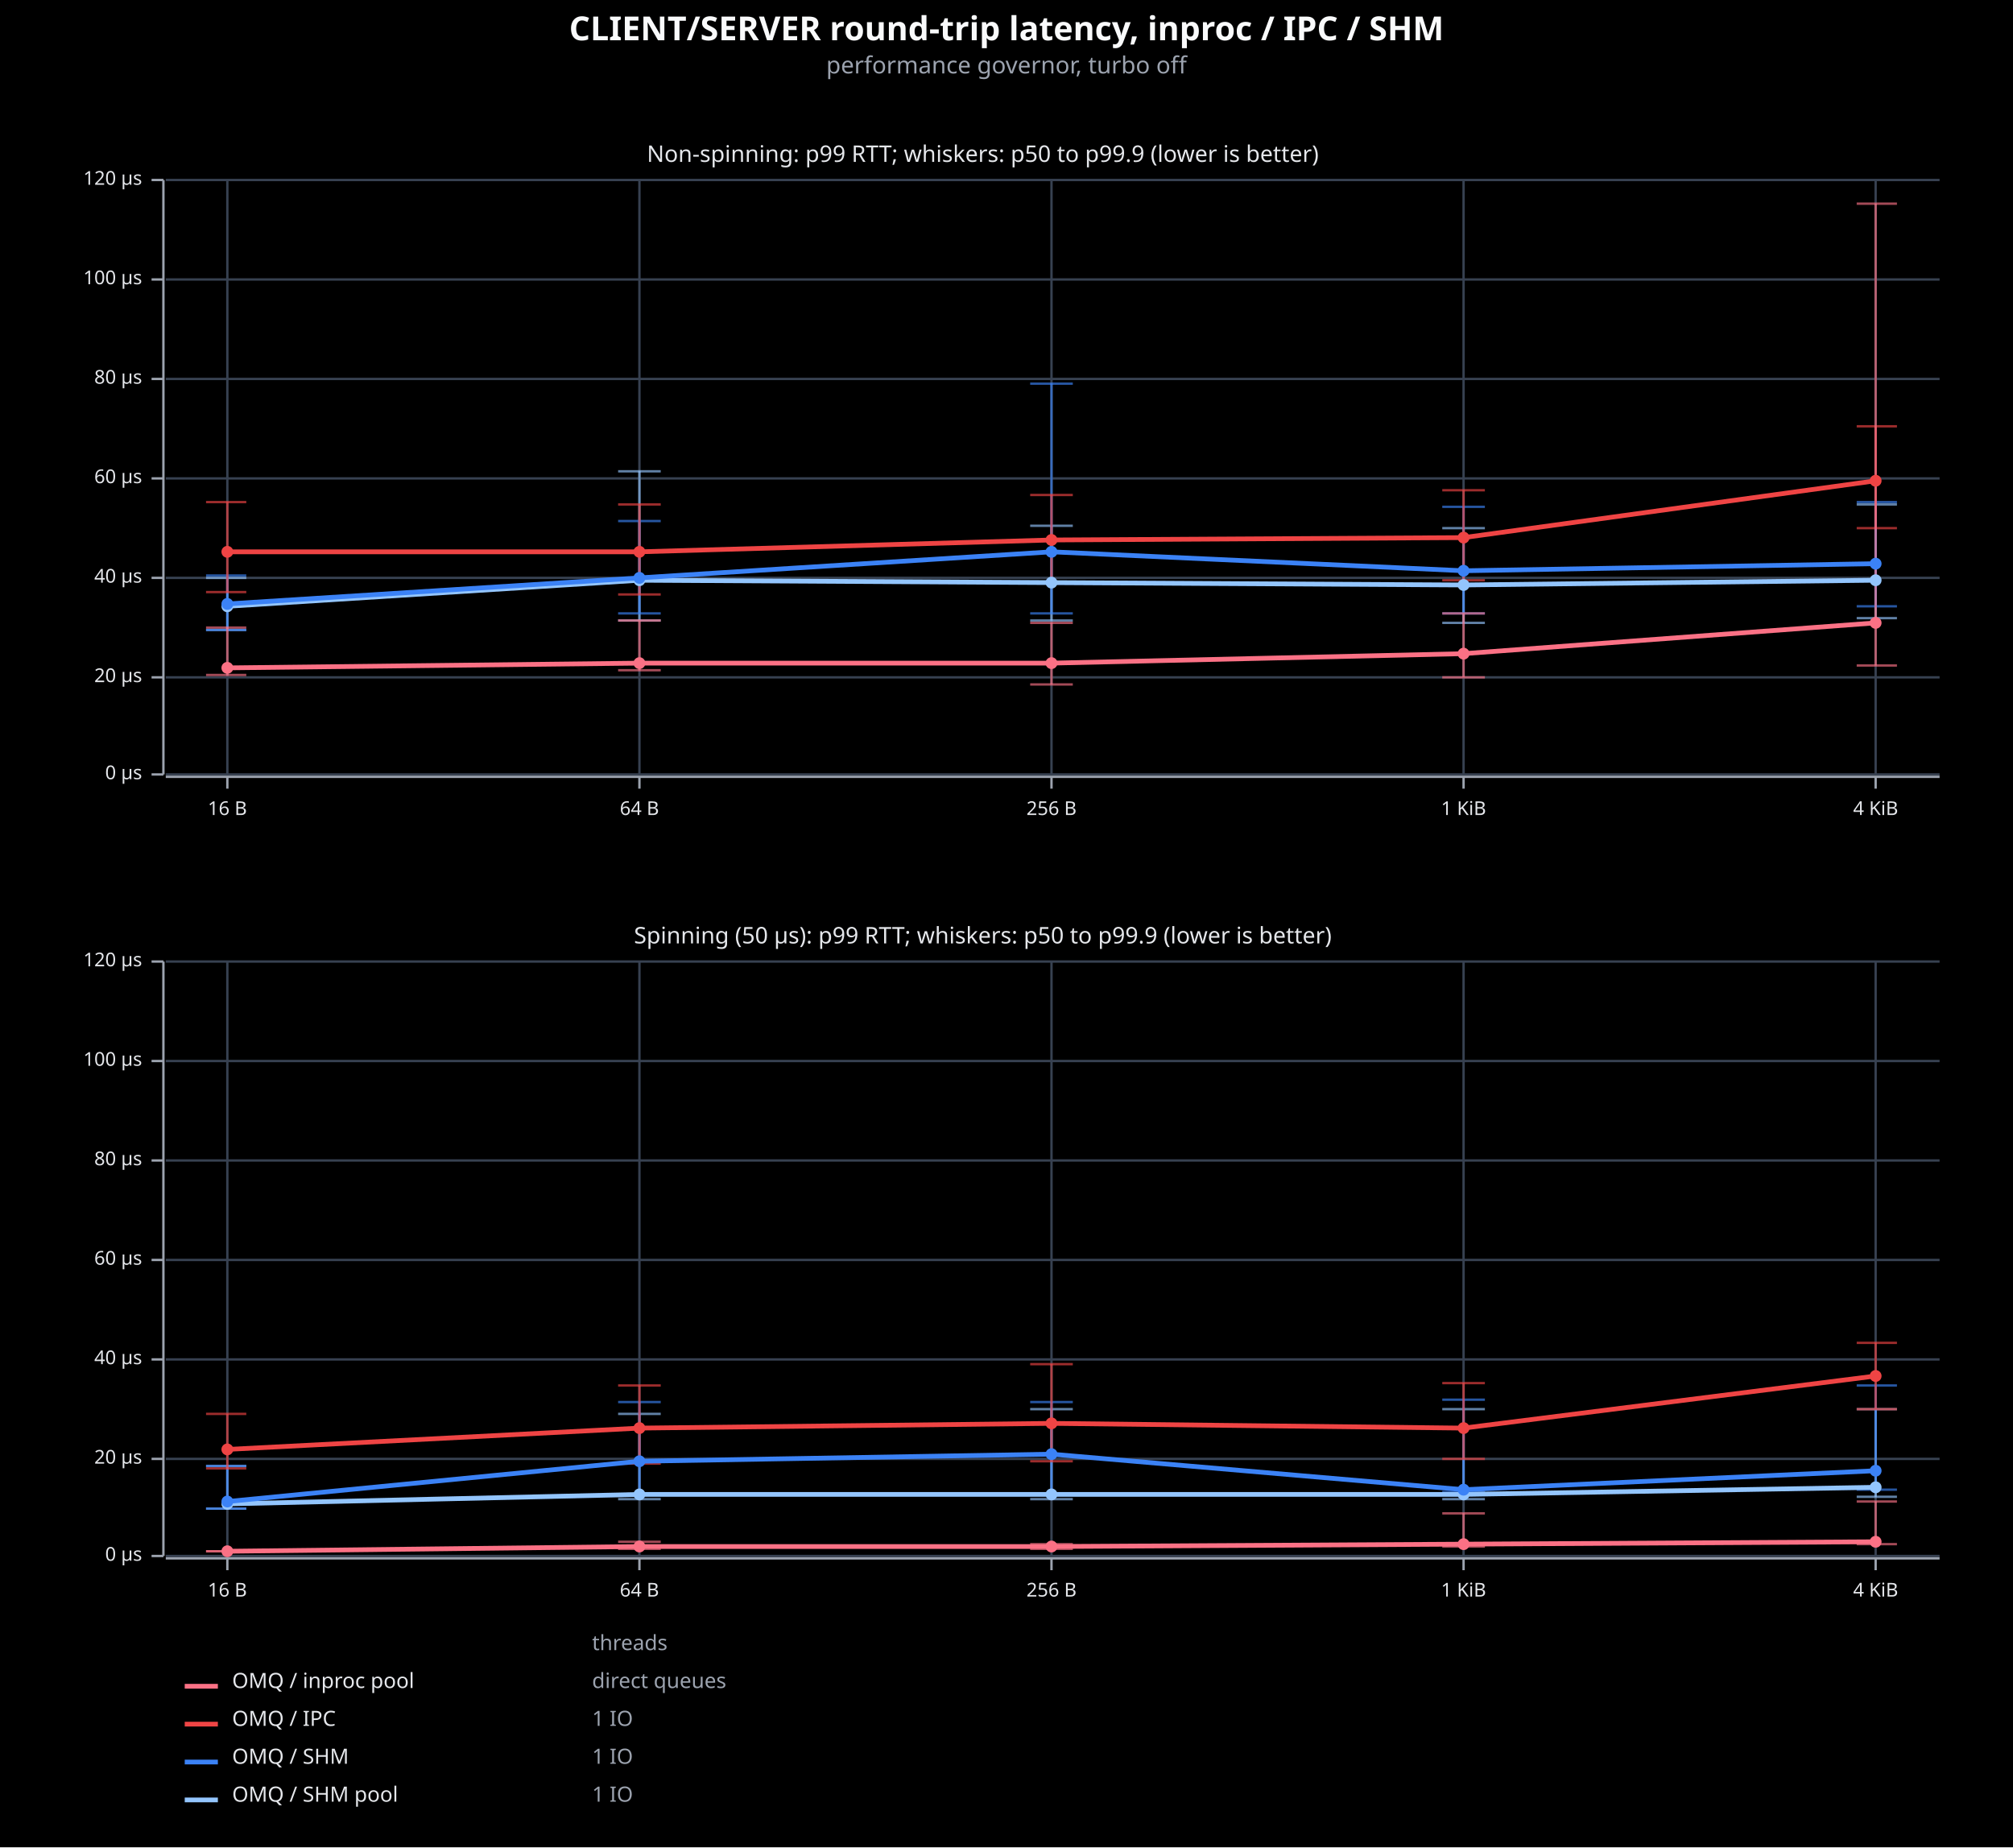
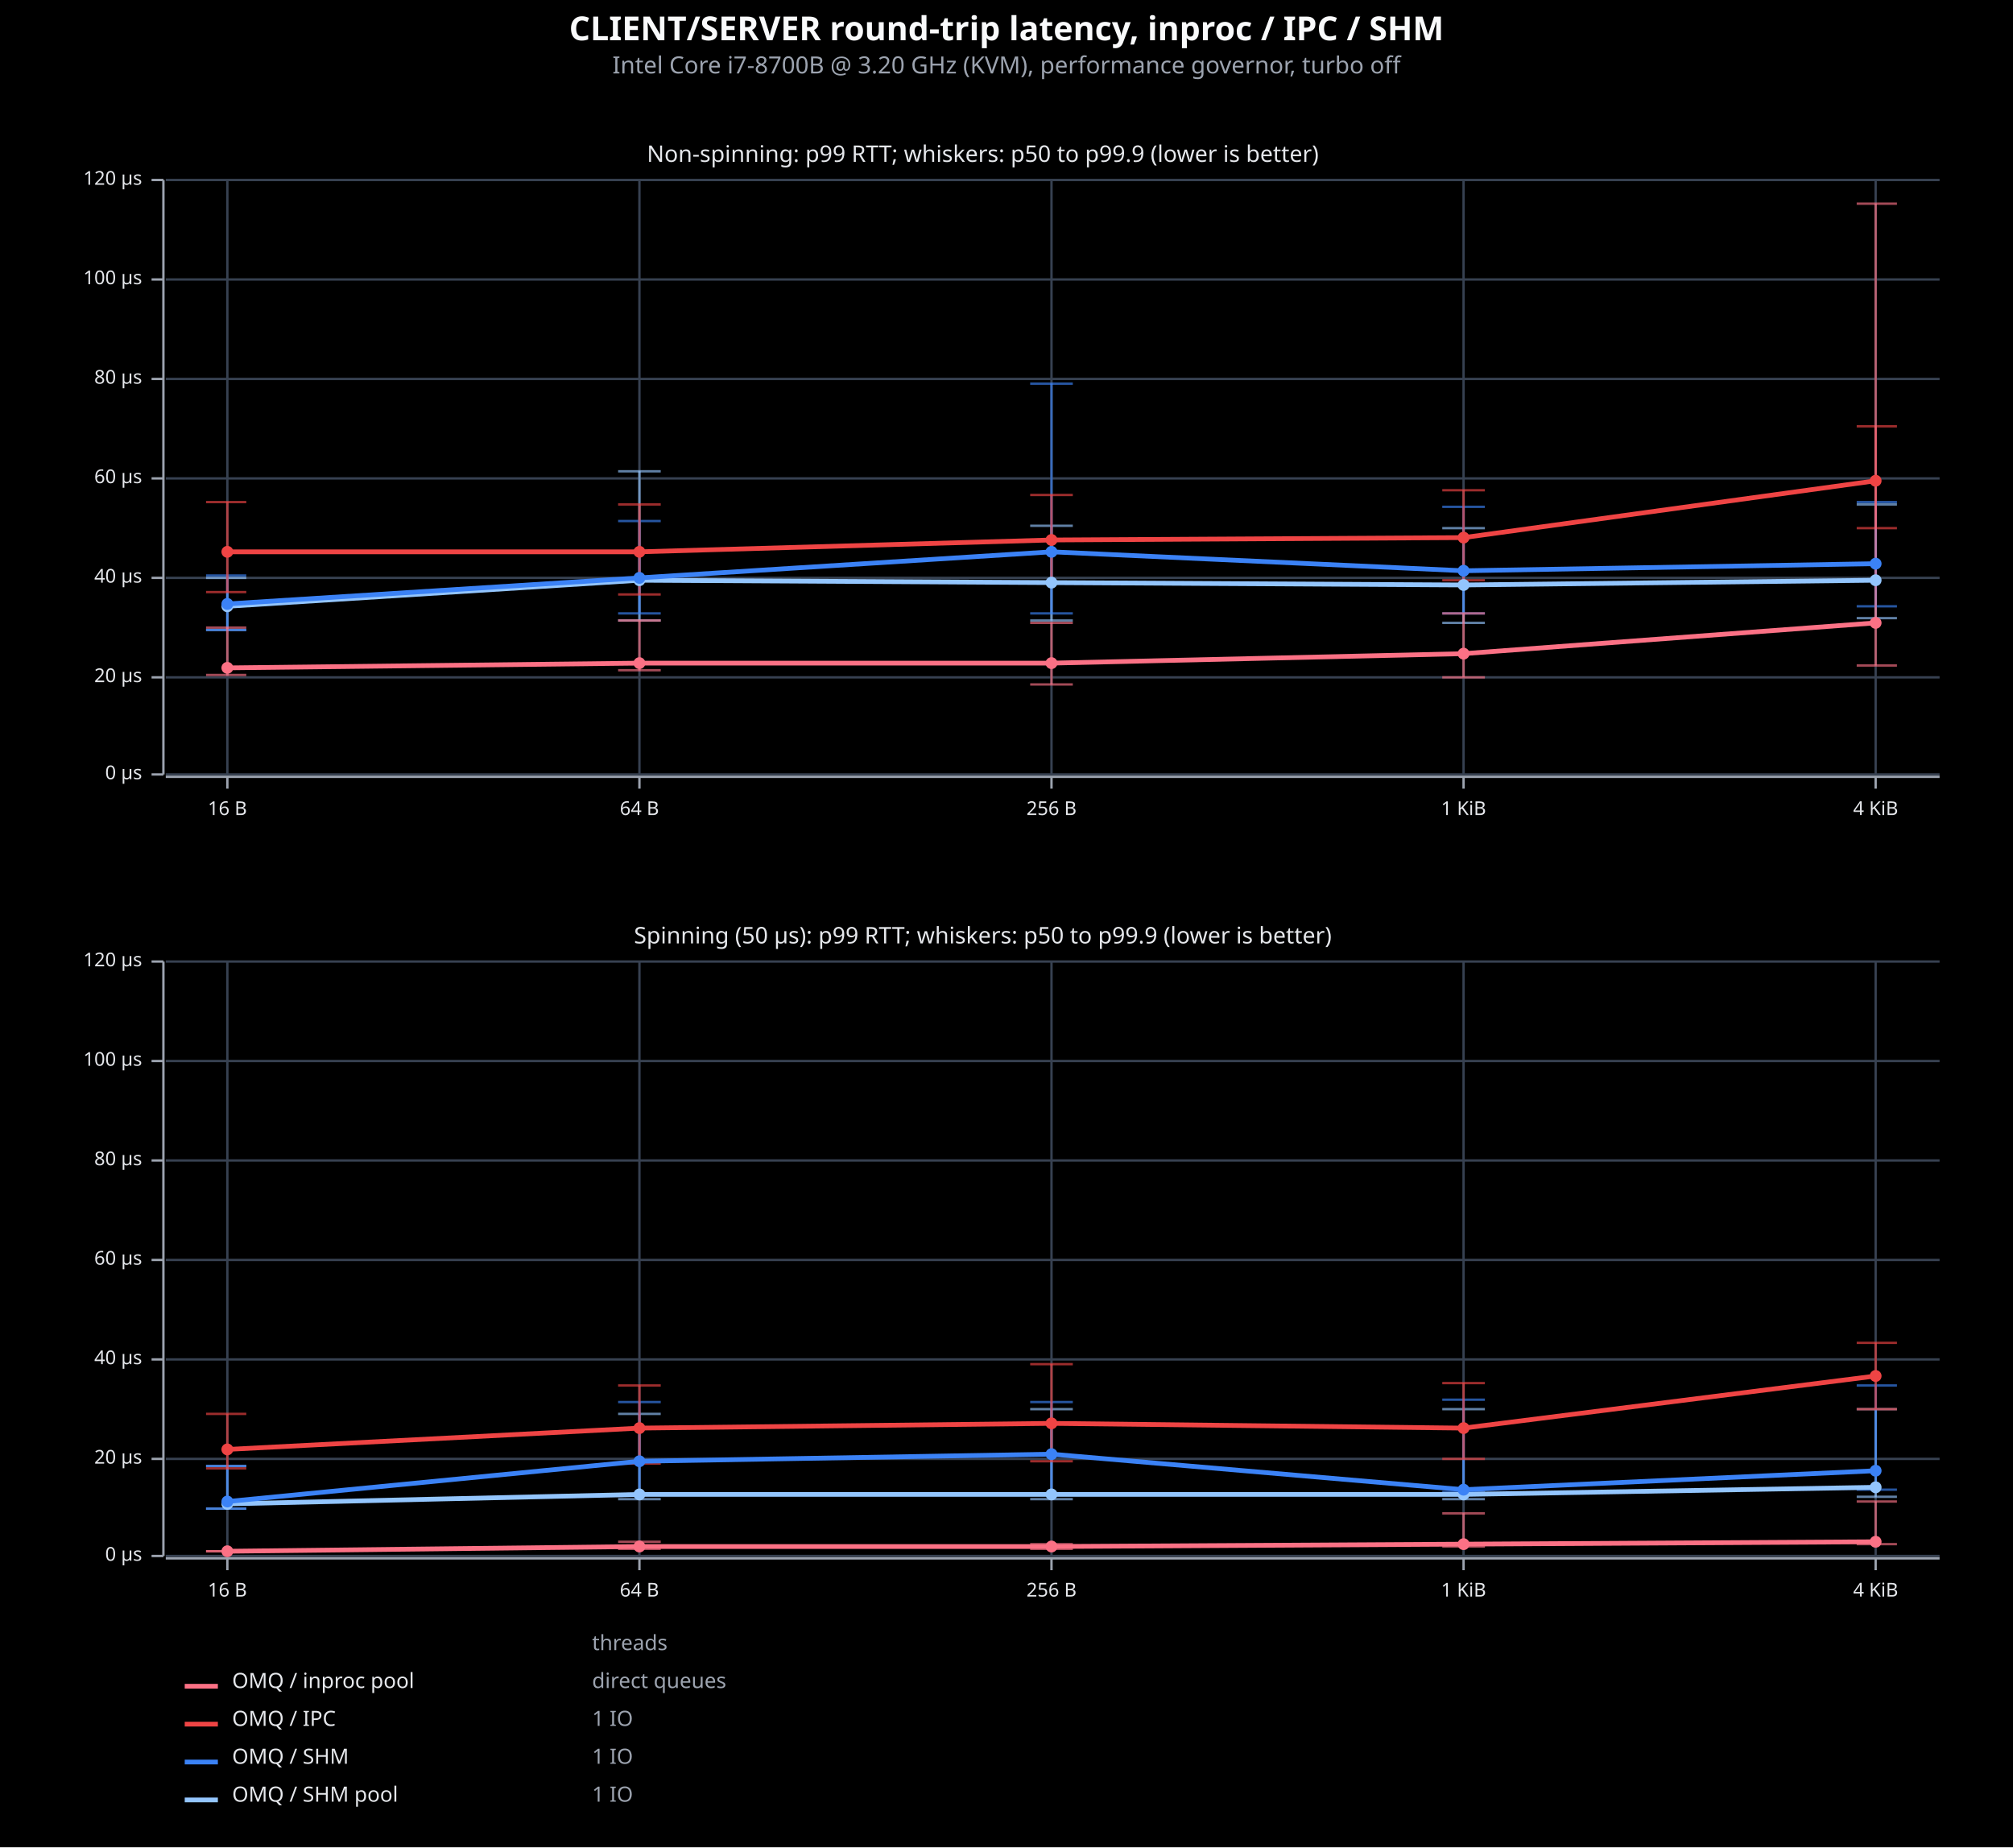
<svg xmlns="http://www.w3.org/2000/svg" viewBox="0 0 850 780" font-family="system-ui, -apple-system, sans-serif">
  <rect x="0" y="0" width="850" height="780" opacity="1" fill="#000000" stroke="none" />
  <text x="425" y="17" text-anchor="middle" font-family="sans-serif" font-size="14" font-weight="bold" fill="#F9FAFB">CLIENT/SERVER round-trip latency, inproc / IPC / SHM</text>
-   <text x="425" y="31" text-anchor="middle" font-family="sans-serif" font-size="10" fill="#9CA3AF">performance governor, turbo off</text>
+   <text x="425" y="31" text-anchor="middle" font-family="sans-serif" font-size="10" fill="#9CA3AF">Intel Core i7-8700B @ 3.20 GHz (KVM), performance governor, turbo off</text>
  <text x="415" y="61" dy="0.76em" text-anchor="middle" font-family="sans-serif" font-size="9.677" opacity="1" fill="#E5E7EB">
Non-spinning: p99 RTT; whiskers: p50 to p99.9 (lower is better)
</text>
  <line opacity="1" stroke="#374151" stroke-width="1" x1="96" y1="327" x2="96" y2="76" />
  <line opacity="1" stroke="#374151" stroke-width="1" x1="270" y1="327" x2="270" y2="76" />
  <line opacity="1" stroke="#374151" stroke-width="1" x1="444" y1="327" x2="444" y2="76" />
  <line opacity="1" stroke="#374151" stroke-width="1" x1="618" y1="327" x2="618" y2="76" />
  <line opacity="1" stroke="#374151" stroke-width="1" x1="792" y1="327" x2="792" y2="76" />
  <line opacity="1" stroke="#374151" stroke-width="1" x1="70" y1="327" x2="819" y2="327" />
  <line opacity="1" stroke="#374151" stroke-width="1" x1="70" y1="286" x2="819" y2="286" />
  <line opacity="1" stroke="#374151" stroke-width="1" x1="70" y1="244" x2="819" y2="244" />
  <line opacity="1" stroke="#374151" stroke-width="1" x1="70" y1="202" x2="819" y2="202" />
  <line opacity="1" stroke="#374151" stroke-width="1" x1="70" y1="160" x2="819" y2="160" />
  <line opacity="1" stroke="#374151" stroke-width="1" x1="70" y1="118" x2="819" y2="118" />
  <line opacity="1" stroke="#374151" stroke-width="1" x1="70" y1="76" x2="819" y2="76" />
  <polyline fill="none" opacity="1" stroke="#9CA3AF" stroke-width="1" points="69,76 69,327 " />
  <text x="60" y="327" dy="0.5ex" text-anchor="end" font-family="sans-serif" font-size="8.065" opacity="1" fill="#E5E7EB">
0 μs
</text>
  <polyline fill="none" opacity="1" stroke="#9CA3AF" stroke-width="1" points="64,327 69,327 " />
  <text x="60" y="286" dy="0.5ex" text-anchor="end" font-family="sans-serif" font-size="8.065" opacity="1" fill="#E5E7EB">
20 μs
</text>
  <polyline fill="none" opacity="1" stroke="#9CA3AF" stroke-width="1" points="64,286 69,286 " />
  <text x="60" y="244" dy="0.5ex" text-anchor="end" font-family="sans-serif" font-size="8.065" opacity="1" fill="#E5E7EB">
40 μs
</text>
  <polyline fill="none" opacity="1" stroke="#9CA3AF" stroke-width="1" points="64,244 69,244 " />
  <text x="60" y="202" dy="0.5ex" text-anchor="end" font-family="sans-serif" font-size="8.065" opacity="1" fill="#E5E7EB">
60 μs
</text>
  <polyline fill="none" opacity="1" stroke="#9CA3AF" stroke-width="1" points="64,202 69,202 " />
  <text x="60" y="160" dy="0.5ex" text-anchor="end" font-family="sans-serif" font-size="8.065" opacity="1" fill="#E5E7EB">
80 μs
</text>
  <polyline fill="none" opacity="1" stroke="#9CA3AF" stroke-width="1" points="64,160 69,160 " />
  <text x="60" y="118" dy="0.5ex" text-anchor="end" font-family="sans-serif" font-size="8.065" opacity="1" fill="#E5E7EB">
100 μs
</text>
  <polyline fill="none" opacity="1" stroke="#9CA3AF" stroke-width="1" points="64,118 69,118 " />
  <text x="60" y="76" dy="0.5ex" text-anchor="end" font-family="sans-serif" font-size="8.065" opacity="1" fill="#E5E7EB">
120 μs
</text>
  <polyline fill="none" opacity="1" stroke="#9CA3AF" stroke-width="1" points="64,76 69,76 " />
  <polyline fill="none" opacity="1" stroke="#9CA3AF" stroke-width="1" points="70,328 819,328 " />
  <text x="96" y="338" dy="0.76em" text-anchor="middle" font-family="sans-serif" font-size="8.065" opacity="1" fill="#E5E7EB">
16 B
</text>
  <polyline fill="none" opacity="1" stroke="#9CA3AF" stroke-width="1" points="96,328 96,333 " />
  <text x="270" y="338" dy="0.76em" text-anchor="middle" font-family="sans-serif" font-size="8.065" opacity="1" fill="#E5E7EB">
64 B
</text>
  <polyline fill="none" opacity="1" stroke="#9CA3AF" stroke-width="1" points="270,328 270,333 " />
  <text x="444" y="338" dy="0.76em" text-anchor="middle" font-family="sans-serif" font-size="8.065" opacity="1" fill="#E5E7EB">
256 B
</text>
  <polyline fill="none" opacity="1" stroke="#9CA3AF" stroke-width="1" points="444,328 444,333 " />
  <text x="618" y="338" dy="0.76em" text-anchor="middle" font-family="sans-serif" font-size="8.065" opacity="1" fill="#E5E7EB">
1 KiB
</text>
  <polyline fill="none" opacity="1" stroke="#9CA3AF" stroke-width="1" points="618,328 618,333 " />
  <text x="792" y="338" dy="0.76em" text-anchor="middle" font-family="sans-serif" font-size="8.065" opacity="1" fill="#E5E7EB">
4 KiB
</text>
  <polyline fill="none" opacity="1" stroke="#9CA3AF" stroke-width="1" points="792,328 792,333 " />
  <polyline fill="none" opacity="0.65" stroke="#93C5FD" stroke-width="1" points="96,266 96,244 " />
  <polyline fill="none" opacity="0.65" stroke="#93C5FD" stroke-width="1" points="87,266 104,266 " />
  <polyline fill="none" opacity="0.65" stroke="#93C5FD" stroke-width="1" points="87,244 104,244 " />
  <polyline fill="none" opacity="0.65" stroke="#93C5FD" stroke-width="1" points="270,262 270,199 " />
  <polyline fill="none" opacity="0.65" stroke="#93C5FD" stroke-width="1" points="261,262 279,262 " />
  <polyline fill="none" opacity="0.65" stroke="#93C5FD" stroke-width="1" points="261,199 279,199 " />
  <polyline fill="none" opacity="0.65" stroke="#93C5FD" stroke-width="1" points="444,262 444,222 " />
  <polyline fill="none" opacity="0.65" stroke="#93C5FD" stroke-width="1" points="435,262 453,262 " />
  <polyline fill="none" opacity="0.65" stroke="#93C5FD" stroke-width="1" points="435,222 453,222 " />
  <polyline fill="none" opacity="0.65" stroke="#93C5FD" stroke-width="1" points="618,263 618,223 " />
  <polyline fill="none" opacity="0.65" stroke="#93C5FD" stroke-width="1" points="609,263 627,263 " />
  <polyline fill="none" opacity="0.65" stroke="#93C5FD" stroke-width="1" points="609,223 627,223 " />
  <polyline fill="none" opacity="0.65" stroke="#93C5FD" stroke-width="1" points="792,261 792,213 " />
  <polyline fill="none" opacity="0.65" stroke="#93C5FD" stroke-width="1" points="784,261 801,261 " />
  <polyline fill="none" opacity="0.65" stroke="#93C5FD" stroke-width="1" points="784,213 801,213 " />
  <polyline fill="none" opacity="0.65" stroke="#3B82F6" stroke-width="1" points="96,266 96,243 " />
  <polyline fill="none" opacity="0.65" stroke="#3B82F6" stroke-width="1" points="87,266 104,266 " />
  <polyline fill="none" opacity="0.65" stroke="#3B82F6" stroke-width="1" points="87,243 104,243 " />
  <polyline fill="none" opacity="0.65" stroke="#3B82F6" stroke-width="1" points="270,259 270,220 " />
  <polyline fill="none" opacity="0.65" stroke="#3B82F6" stroke-width="1" points="261,259 279,259 " />
  <polyline fill="none" opacity="0.65" stroke="#3B82F6" stroke-width="1" points="261,220 279,220 " />
  <polyline fill="none" opacity="0.65" stroke="#3B82F6" stroke-width="1" points="444,259 444,162 " />
  <polyline fill="none" opacity="0.65" stroke="#3B82F6" stroke-width="1" points="435,259 453,259 " />
  <polyline fill="none" opacity="0.65" stroke="#3B82F6" stroke-width="1" points="435,162 453,162 " />
  <polyline fill="none" opacity="0.65" stroke="#3B82F6" stroke-width="1" points="618,259 618,214 " />
  <polyline fill="none" opacity="0.65" stroke="#3B82F6" stroke-width="1" points="609,259 627,259 " />
  <polyline fill="none" opacity="0.65" stroke="#3B82F6" stroke-width="1" points="609,214 627,214 " />
  <polyline fill="none" opacity="0.65" stroke="#3B82F6" stroke-width="1" points="792,256 792,212 " />
  <polyline fill="none" opacity="0.65" stroke="#3B82F6" stroke-width="1" points="784,256 801,256 " />
  <polyline fill="none" opacity="0.65" stroke="#3B82F6" stroke-width="1" points="784,212 801,212 " />
  <polyline fill="none" opacity="0.65" stroke="#EF4444" stroke-width="1" points="96,250 96,212 " />
  <polyline fill="none" opacity="0.65" stroke="#EF4444" stroke-width="1" points="87,250 104,250 " />
  <polyline fill="none" opacity="0.65" stroke="#EF4444" stroke-width="1" points="87,212 104,212 " />
  <polyline fill="none" opacity="0.65" stroke="#EF4444" stroke-width="1" points="270,251 270,213 " />
  <polyline fill="none" opacity="0.65" stroke="#EF4444" stroke-width="1" points="261,251 279,251 " />
  <polyline fill="none" opacity="0.65" stroke="#EF4444" stroke-width="1" points="261,213 279,213 " />
  <polyline fill="none" opacity="0.65" stroke="#EF4444" stroke-width="1" points="444,246 444,209 " />
  <polyline fill="none" opacity="0.65" stroke="#EF4444" stroke-width="1" points="435,246 453,246 " />
  <polyline fill="none" opacity="0.65" stroke="#EF4444" stroke-width="1" points="435,209 453,209 " />
  <polyline fill="none" opacity="0.65" stroke="#EF4444" stroke-width="1" points="618,245 618,207 " />
  <polyline fill="none" opacity="0.65" stroke="#EF4444" stroke-width="1" points="609,245 627,245 " />
  <polyline fill="none" opacity="0.65" stroke="#EF4444" stroke-width="1" points="609,207 627,207 " />
  <polyline fill="none" opacity="0.65" stroke="#EF4444" stroke-width="1" points="792,223 792,180 " />
  <polyline fill="none" opacity="0.65" stroke="#EF4444" stroke-width="1" points="784,223 801,223 " />
  <polyline fill="none" opacity="0.65" stroke="#EF4444" stroke-width="1" points="784,180 801,180 " />
  <polyline fill="none" opacity="0.65" stroke="#FB7185" stroke-width="1" points="96,285 96,265 " />
  <polyline fill="none" opacity="0.65" stroke="#FB7185" stroke-width="1" points="87,285 104,285 " />
  <polyline fill="none" opacity="0.65" stroke="#FB7185" stroke-width="1" points="87,265 104,265 " />
  <polyline fill="none" opacity="0.65" stroke="#FB7185" stroke-width="1" points="270,283 270,262 " />
  <polyline fill="none" opacity="0.65" stroke="#FB7185" stroke-width="1" points="261,283 279,283 " />
  <polyline fill="none" opacity="0.65" stroke="#FB7185" stroke-width="1" points="261,262 279,262 " />
  <polyline fill="none" opacity="0.65" stroke="#FB7185" stroke-width="1" points="444,289 444,263 " />
  <polyline fill="none" opacity="0.65" stroke="#FB7185" stroke-width="1" points="435,289 453,289 " />
  <polyline fill="none" opacity="0.65" stroke="#FB7185" stroke-width="1" points="435,263 453,263 " />
  <polyline fill="none" opacity="0.65" stroke="#FB7185" stroke-width="1" points="618,286 618,259 " />
  <polyline fill="none" opacity="0.65" stroke="#FB7185" stroke-width="1" points="609,286 627,286 " />
  <polyline fill="none" opacity="0.65" stroke="#FB7185" stroke-width="1" points="609,259 627,259 " />
  <polyline fill="none" opacity="0.65" stroke="#FB7185" stroke-width="1" points="792,281 792,86 " />
  <polyline fill="none" opacity="0.65" stroke="#FB7185" stroke-width="1" points="784,281 801,281 " />
  <polyline fill="none" opacity="0.65" stroke="#FB7185" stroke-width="1" points="784,86 801,86 " />
  <polyline fill="none" opacity="1" stroke="#93C5FD" stroke-width="2" points="96,256 270,245 444,246 618,247 792,245 " />
  <circle cx="96" cy="256" r="2.5" opacity="1" fill="#93C5FD" stroke="none" stroke-width="1" />
  <circle cx="270" cy="245" r="2.5" opacity="1" fill="#93C5FD" stroke="none" stroke-width="1" />
  <circle cx="444" cy="246" r="2.5" opacity="1" fill="#93C5FD" stroke="none" stroke-width="1" />
  <circle cx="618" cy="247" r="2.5" opacity="1" fill="#93C5FD" stroke="none" stroke-width="1" />
  <circle cx="792" cy="245" r="2.5" opacity="1" fill="#93C5FD" stroke="none" stroke-width="1" />
  <polyline fill="none" opacity="1" stroke="#3B82F6" stroke-width="2" points="96,255 270,244 444,233 618,241 792,238 " />
  <circle cx="96" cy="255" r="2.5" opacity="1" fill="#3B82F6" stroke="none" stroke-width="1" />
  <circle cx="270" cy="244" r="2.5" opacity="1" fill="#3B82F6" stroke="none" stroke-width="1" />
  <circle cx="444" cy="233" r="2.5" opacity="1" fill="#3B82F6" stroke="none" stroke-width="1" />
  <circle cx="618" cy="241" r="2.5" opacity="1" fill="#3B82F6" stroke="none" stroke-width="1" />
  <circle cx="792" cy="238" r="2.5" opacity="1" fill="#3B82F6" stroke="none" stroke-width="1" />
  <polyline fill="none" opacity="1" stroke="#EF4444" stroke-width="2" points="96,233 270,233 444,228 618,227 792,203 " />
  <circle cx="96" cy="233" r="2.5" opacity="1" fill="#EF4444" stroke="none" stroke-width="1" />
  <circle cx="270" cy="233" r="2.5" opacity="1" fill="#EF4444" stroke="none" stroke-width="1" />
  <circle cx="444" cy="228" r="2.5" opacity="1" fill="#EF4444" stroke="none" stroke-width="1" />
  <circle cx="618" cy="227" r="2.5" opacity="1" fill="#EF4444" stroke="none" stroke-width="1" />
  <circle cx="792" cy="203" r="2.5" opacity="1" fill="#EF4444" stroke="none" stroke-width="1" />
  <polyline fill="none" opacity="1" stroke="#FB7185" stroke-width="2" points="96,282 270,280 444,280 618,276 792,263 " />
  <circle cx="96" cy="282" r="2.5" opacity="1" fill="#FB7185" stroke="none" stroke-width="1" />
  <circle cx="270" cy="280" r="2.5" opacity="1" fill="#FB7185" stroke="none" stroke-width="1" />
  <circle cx="444" cy="280" r="2.5" opacity="1" fill="#FB7185" stroke="none" stroke-width="1" />
  <circle cx="618" cy="276" r="2.5" opacity="1" fill="#FB7185" stroke="none" stroke-width="1" />
  <circle cx="792" cy="263" r="2.5" opacity="1" fill="#FB7185" stroke="none" stroke-width="1" />
  <text x="415" y="391" dy="0.76em" text-anchor="middle" font-family="sans-serif" font-size="9.677" opacity="1" fill="#E5E7EB">
Spinning (50 μs): p99 RTT; whiskers: p50 to p99.9 (lower is better)
</text>
  <line opacity="1" stroke="#374151" stroke-width="1" x1="96" y1="657" x2="96" y2="406" />
  <line opacity="1" stroke="#374151" stroke-width="1" x1="270" y1="657" x2="270" y2="406" />
  <line opacity="1" stroke="#374151" stroke-width="1" x1="444" y1="657" x2="444" y2="406" />
  <line opacity="1" stroke="#374151" stroke-width="1" x1="618" y1="657" x2="618" y2="406" />
  <line opacity="1" stroke="#374151" stroke-width="1" x1="792" y1="657" x2="792" y2="406" />
  <line opacity="1" stroke="#374151" stroke-width="1" x1="70" y1="657" x2="819" y2="657" />
  <line opacity="1" stroke="#374151" stroke-width="1" x1="70" y1="616" x2="819" y2="616" />
  <line opacity="1" stroke="#374151" stroke-width="1" x1="70" y1="574" x2="819" y2="574" />
  <line opacity="1" stroke="#374151" stroke-width="1" x1="70" y1="532" x2="819" y2="532" />
  <line opacity="1" stroke="#374151" stroke-width="1" x1="70" y1="490" x2="819" y2="490" />
  <line opacity="1" stroke="#374151" stroke-width="1" x1="70" y1="448" x2="819" y2="448" />
  <line opacity="1" stroke="#374151" stroke-width="1" x1="70" y1="406" x2="819" y2="406" />
  <polyline fill="none" opacity="1" stroke="#9CA3AF" stroke-width="1" points="69,406 69,657 " />
  <text x="60" y="657" dy="0.5ex" text-anchor="end" font-family="sans-serif" font-size="8.065" opacity="1" fill="#E5E7EB">
0 μs
</text>
  <polyline fill="none" opacity="1" stroke="#9CA3AF" stroke-width="1" points="64,657 69,657 " />
  <text x="60" y="616" dy="0.5ex" text-anchor="end" font-family="sans-serif" font-size="8.065" opacity="1" fill="#E5E7EB">
20 μs
</text>
  <polyline fill="none" opacity="1" stroke="#9CA3AF" stroke-width="1" points="64,616 69,616 " />
  <text x="60" y="574" dy="0.5ex" text-anchor="end" font-family="sans-serif" font-size="8.065" opacity="1" fill="#E5E7EB">
40 μs
</text>
  <polyline fill="none" opacity="1" stroke="#9CA3AF" stroke-width="1" points="64,574 69,574 " />
  <text x="60" y="532" dy="0.5ex" text-anchor="end" font-family="sans-serif" font-size="8.065" opacity="1" fill="#E5E7EB">
60 μs
</text>
  <polyline fill="none" opacity="1" stroke="#9CA3AF" stroke-width="1" points="64,532 69,532 " />
  <text x="60" y="490" dy="0.5ex" text-anchor="end" font-family="sans-serif" font-size="8.065" opacity="1" fill="#E5E7EB">
80 μs
</text>
  <polyline fill="none" opacity="1" stroke="#9CA3AF" stroke-width="1" points="64,490 69,490 " />
  <text x="60" y="448" dy="0.5ex" text-anchor="end" font-family="sans-serif" font-size="8.065" opacity="1" fill="#E5E7EB">
100 μs
</text>
  <polyline fill="none" opacity="1" stroke="#9CA3AF" stroke-width="1" points="64,448 69,448 " />
  <text x="60" y="406" dy="0.5ex" text-anchor="end" font-family="sans-serif" font-size="8.065" opacity="1" fill="#E5E7EB">
120 μs
</text>
  <polyline fill="none" opacity="1" stroke="#9CA3AF" stroke-width="1" points="64,406 69,406 " />
  <polyline fill="none" opacity="1" stroke="#9CA3AF" stroke-width="1" points="70,658 819,658 " />
  <text x="96" y="668" dy="0.76em" text-anchor="middle" font-family="sans-serif" font-size="8.065" opacity="1" fill="#E5E7EB">
16 B
</text>
  <polyline fill="none" opacity="1" stroke="#9CA3AF" stroke-width="1" points="96,658 96,663 " />
  <text x="270" y="668" dy="0.76em" text-anchor="middle" font-family="sans-serif" font-size="8.065" opacity="1" fill="#E5E7EB">
64 B
</text>
  <polyline fill="none" opacity="1" stroke="#9CA3AF" stroke-width="1" points="270,658 270,663 " />
  <text x="444" y="668" dy="0.76em" text-anchor="middle" font-family="sans-serif" font-size="8.065" opacity="1" fill="#E5E7EB">
256 B
</text>
  <polyline fill="none" opacity="1" stroke="#9CA3AF" stroke-width="1" points="444,658 444,663 " />
  <text x="618" y="668" dy="0.76em" text-anchor="middle" font-family="sans-serif" font-size="8.065" opacity="1" fill="#E5E7EB">
1 KiB
</text>
  <polyline fill="none" opacity="1" stroke="#9CA3AF" stroke-width="1" points="618,658 618,663 " />
  <text x="792" y="668" dy="0.76em" text-anchor="middle" font-family="sans-serif" font-size="8.065" opacity="1" fill="#E5E7EB">
4 KiB
</text>
  <polyline fill="none" opacity="1" stroke="#9CA3AF" stroke-width="1" points="792,658 792,663 " />
  <polyline fill="none" opacity="0.65" stroke="#93C5FD" stroke-width="1" points="96,637 96,619 " />
  <polyline fill="none" opacity="0.65" stroke="#93C5FD" stroke-width="1" points="87,637 104,637 " />
  <polyline fill="none" opacity="0.65" stroke="#93C5FD" stroke-width="1" points="87,619 104,619 " />
  <polyline fill="none" opacity="0.65" stroke="#93C5FD" stroke-width="1" points="270,633 270,597 " />
  <polyline fill="none" opacity="0.65" stroke="#93C5FD" stroke-width="1" points="261,633 279,633 " />
  <polyline fill="none" opacity="0.65" stroke="#93C5FD" stroke-width="1" points="261,597 279,597 " />
  <polyline fill="none" opacity="0.65" stroke="#93C5FD" stroke-width="1" points="444,633 444,595 " />
  <polyline fill="none" opacity="0.65" stroke="#93C5FD" stroke-width="1" points="435,633 453,633 " />
  <polyline fill="none" opacity="0.65" stroke="#93C5FD" stroke-width="1" points="435,595 453,595 " />
  <polyline fill="none" opacity="0.65" stroke="#93C5FD" stroke-width="1" points="618,633 618,595 " />
  <polyline fill="none" opacity="0.65" stroke="#93C5FD" stroke-width="1" points="609,633 627,633 " />
  <polyline fill="none" opacity="0.65" stroke="#93C5FD" stroke-width="1" points="609,595 627,595 " />
  <polyline fill="none" opacity="0.65" stroke="#93C5FD" stroke-width="1" points="792,632 792,595 " />
  <polyline fill="none" opacity="0.65" stroke="#93C5FD" stroke-width="1" points="784,632 801,632 " />
  <polyline fill="none" opacity="0.65" stroke="#93C5FD" stroke-width="1" points="784,595 801,595 " />
  <polyline fill="none" opacity="0.65" stroke="#3B82F6" stroke-width="1" points="96,637 96,619 " />
  <polyline fill="none" opacity="0.65" stroke="#3B82F6" stroke-width="1" points="87,637 104,637 " />
  <polyline fill="none" opacity="0.65" stroke="#3B82F6" stroke-width="1" points="87,619 104,619 " />
  <polyline fill="none" opacity="0.65" stroke="#3B82F6" stroke-width="1" points="270,631 270,592 " />
  <polyline fill="none" opacity="0.65" stroke="#3B82F6" stroke-width="1" points="261,631 279,631 " />
  <polyline fill="none" opacity="0.65" stroke="#3B82F6" stroke-width="1" points="261,592 279,592 " />
  <polyline fill="none" opacity="0.65" stroke="#3B82F6" stroke-width="1" points="444,631 444,592 " />
  <polyline fill="none" opacity="0.65" stroke="#3B82F6" stroke-width="1" points="435,631 453,631 " />
  <polyline fill="none" opacity="0.65" stroke="#3B82F6" stroke-width="1" points="435,592 453,592 " />
  <polyline fill="none" opacity="0.65" stroke="#3B82F6" stroke-width="1" points="618,630 618,591 " />
  <polyline fill="none" opacity="0.65" stroke="#3B82F6" stroke-width="1" points="609,630 627,630 " />
  <polyline fill="none" opacity="0.65" stroke="#3B82F6" stroke-width="1" points="609,591 627,591 " />
  <polyline fill="none" opacity="0.65" stroke="#3B82F6" stroke-width="1" points="792,629 792,585 " />
  <polyline fill="none" opacity="0.65" stroke="#3B82F6" stroke-width="1" points="784,629 801,629 " />
  <polyline fill="none" opacity="0.65" stroke="#3B82F6" stroke-width="1" points="784,585 801,585 " />
  <polyline fill="none" opacity="0.65" stroke="#EF4444" stroke-width="1" points="96,620 96,597 " />
  <polyline fill="none" opacity="0.65" stroke="#EF4444" stroke-width="1" points="87,620 104,620 " />
  <polyline fill="none" opacity="0.65" stroke="#EF4444" stroke-width="1" points="87,597 104,597 " />
  <polyline fill="none" opacity="0.65" stroke="#EF4444" stroke-width="1" points="270,618 270,585 " />
  <polyline fill="none" opacity="0.65" stroke="#EF4444" stroke-width="1" points="261,618 279,618 " />
  <polyline fill="none" opacity="0.65" stroke="#EF4444" stroke-width="1" points="261,585 279,585 " />
  <polyline fill="none" opacity="0.65" stroke="#EF4444" stroke-width="1" points="444,617 444,576 " />
  <polyline fill="none" opacity="0.65" stroke="#EF4444" stroke-width="1" points="435,617 453,617 " />
  <polyline fill="none" opacity="0.65" stroke="#EF4444" stroke-width="1" points="435,576 453,576 " />
  <polyline fill="none" opacity="0.65" stroke="#EF4444" stroke-width="1" points="618,616 618,584 " />
  <polyline fill="none" opacity="0.65" stroke="#EF4444" stroke-width="1" points="609,616 627,616 " />
  <polyline fill="none" opacity="0.65" stroke="#EF4444" stroke-width="1" points="609,584 627,584 " />
  <polyline fill="none" opacity="0.65" stroke="#EF4444" stroke-width="1" points="792,595 792,567 " />
  <polyline fill="none" opacity="0.65" stroke="#EF4444" stroke-width="1" points="784,595 801,595 " />
  <polyline fill="none" opacity="0.65" stroke="#EF4444" stroke-width="1" points="784,567 801,567 " />
  <polyline fill="none" opacity="0.65" stroke="#FB7185" stroke-width="1" points="96,655 96,655 " />
  <polyline fill="none" opacity="0.65" stroke="#FB7185" stroke-width="1" points="87,655 104,655 " />
  <polyline fill="none" opacity="0.65" stroke="#FB7185" stroke-width="1" points="87,655 104,655 " />
  <polyline fill="none" opacity="0.65" stroke="#FB7185" stroke-width="1" points="270,654 270,651 " />
  <polyline fill="none" opacity="0.65" stroke="#FB7185" stroke-width="1" points="261,654 279,654 " />
  <polyline fill="none" opacity="0.65" stroke="#FB7185" stroke-width="1" points="261,651 279,651 " />
  <polyline fill="none" opacity="0.65" stroke="#FB7185" stroke-width="1" points="444,654 444,652 " />
  <polyline fill="none" opacity="0.65" stroke="#FB7185" stroke-width="1" points="435,654 453,654 " />
  <polyline fill="none" opacity="0.65" stroke="#FB7185" stroke-width="1" points="435,652 453,652 " />
  <polyline fill="none" opacity="0.65" stroke="#FB7185" stroke-width="1" points="618,653 618,639 " />
  <polyline fill="none" opacity="0.65" stroke="#FB7185" stroke-width="1" points="609,653 627,653 " />
  <polyline fill="none" opacity="0.65" stroke="#FB7185" stroke-width="1" points="609,639 627,639 " />
  <polyline fill="none" opacity="0.65" stroke="#FB7185" stroke-width="1" points="792,652 792,634 " />
  <polyline fill="none" opacity="0.65" stroke="#FB7185" stroke-width="1" points="784,652 801,652 " />
  <polyline fill="none" opacity="0.65" stroke="#FB7185" stroke-width="1" points="784,634 801,634 " />
  <polyline fill="none" opacity="1" stroke="#93C5FD" stroke-width="2" points="96,635 270,631 444,631 618,631 792,628 " />
  <circle cx="96" cy="635" r="2.5" opacity="1" fill="#93C5FD" stroke="none" stroke-width="1" />
  <circle cx="270" cy="631" r="2.5" opacity="1" fill="#93C5FD" stroke="none" stroke-width="1" />
  <circle cx="444" cy="631" r="2.5" opacity="1" fill="#93C5FD" stroke="none" stroke-width="1" />
  <circle cx="618" cy="631" r="2.5" opacity="1" fill="#93C5FD" stroke="none" stroke-width="1" />
  <circle cx="792" cy="628" r="2.5" opacity="1" fill="#93C5FD" stroke="none" stroke-width="1" />
  <polyline fill="none" opacity="1" stroke="#3B82F6" stroke-width="2" points="96,634 270,617 444,614 618,629 792,621 " />
  <circle cx="96" cy="634" r="2.5" opacity="1" fill="#3B82F6" stroke="none" stroke-width="1" />
  <circle cx="270" cy="617" r="2.5" opacity="1" fill="#3B82F6" stroke="none" stroke-width="1" />
  <circle cx="444" cy="614" r="2.5" opacity="1" fill="#3B82F6" stroke="none" stroke-width="1" />
  <circle cx="618" cy="629" r="2.5" opacity="1" fill="#3B82F6" stroke="none" stroke-width="1" />
  <circle cx="792" cy="621" r="2.5" opacity="1" fill="#3B82F6" stroke="none" stroke-width="1" />
  <polyline fill="none" opacity="1" stroke="#EF4444" stroke-width="2" points="96,612 270,603 444,601 618,603 792,581 " />
  <circle cx="96" cy="612" r="2.5" opacity="1" fill="#EF4444" stroke="none" stroke-width="1" />
  <circle cx="270" cy="603" r="2.5" opacity="1" fill="#EF4444" stroke="none" stroke-width="1" />
  <circle cx="444" cy="601" r="2.5" opacity="1" fill="#EF4444" stroke="none" stroke-width="1" />
  <circle cx="618" cy="603" r="2.5" opacity="1" fill="#EF4444" stroke="none" stroke-width="1" />
  <circle cx="792" cy="581" r="2.5" opacity="1" fill="#EF4444" stroke="none" stroke-width="1" />
  <polyline fill="none" opacity="1" stroke="#FB7185" stroke-width="2" points="96,655 270,653 444,653 618,652 792,651 " />
  <circle cx="96" cy="655" r="2.5" opacity="1" fill="#FB7185" stroke="none" stroke-width="1" />
  <circle cx="270" cy="653" r="2.5" opacity="1" fill="#FB7185" stroke="none" stroke-width="1" />
  <circle cx="444" cy="653" r="2.5" opacity="1" fill="#FB7185" stroke="none" stroke-width="1" />
  <circle cx="618" cy="652" r="2.5" opacity="1" fill="#FB7185" stroke="none" stroke-width="1" />
  <circle cx="792" cy="651" r="2.5" opacity="1" fill="#FB7185" stroke="none" stroke-width="1" />
  <text x="250" y="690" dy="0.76em" text-anchor="start" font-family="sans-serif" font-size="8.871" opacity="1" fill="#9CA3AF">
threads
</text>
  <polyline fill="none" opacity="1" stroke="#FB7185" stroke-width="2" points="78,712 92,712 " />
  <text x="98" y="706" dy="0.76em" text-anchor="start" font-family="sans-serif" font-size="8.871" opacity="1" fill="#E5E7EB">
OMQ / inproc pool
</text>
  <text x="250" y="706" dy="0.76em" text-anchor="start" font-family="sans-serif" font-size="8.871" opacity="1" fill="#9CA3AF">
direct queues
</text>
  <polyline fill="none" opacity="1" stroke="#EF4444" stroke-width="2" points="78,728 92,728 " />
  <text x="98" y="722" dy="0.76em" text-anchor="start" font-family="sans-serif" font-size="8.871" opacity="1" fill="#E5E7EB">
OMQ / IPC
</text>
  <text x="250" y="722" dy="0.76em" text-anchor="start" font-family="sans-serif" font-size="8.871" opacity="1" fill="#9CA3AF">
1 IO
</text>
  <polyline fill="none" opacity="1" stroke="#3B82F6" stroke-width="2" points="78,744 92,744 " />
  <text x="98" y="738" dy="0.76em" text-anchor="start" font-family="sans-serif" font-size="8.871" opacity="1" fill="#E5E7EB">
OMQ / SHM
</text>
  <text x="250" y="738" dy="0.76em" text-anchor="start" font-family="sans-serif" font-size="8.871" opacity="1" fill="#9CA3AF">
1 IO
</text>
  <polyline fill="none" opacity="1" stroke="#93C5FD" stroke-width="2" points="78,760 92,760 " />
  <text x="98" y="754" dy="0.76em" text-anchor="start" font-family="sans-serif" font-size="8.871" opacity="1" fill="#E5E7EB">
OMQ / SHM pool
</text>
  <text x="250" y="754" dy="0.76em" text-anchor="start" font-family="sans-serif" font-size="8.871" opacity="1" fill="#9CA3AF">
1 IO
</text>
</svg>
